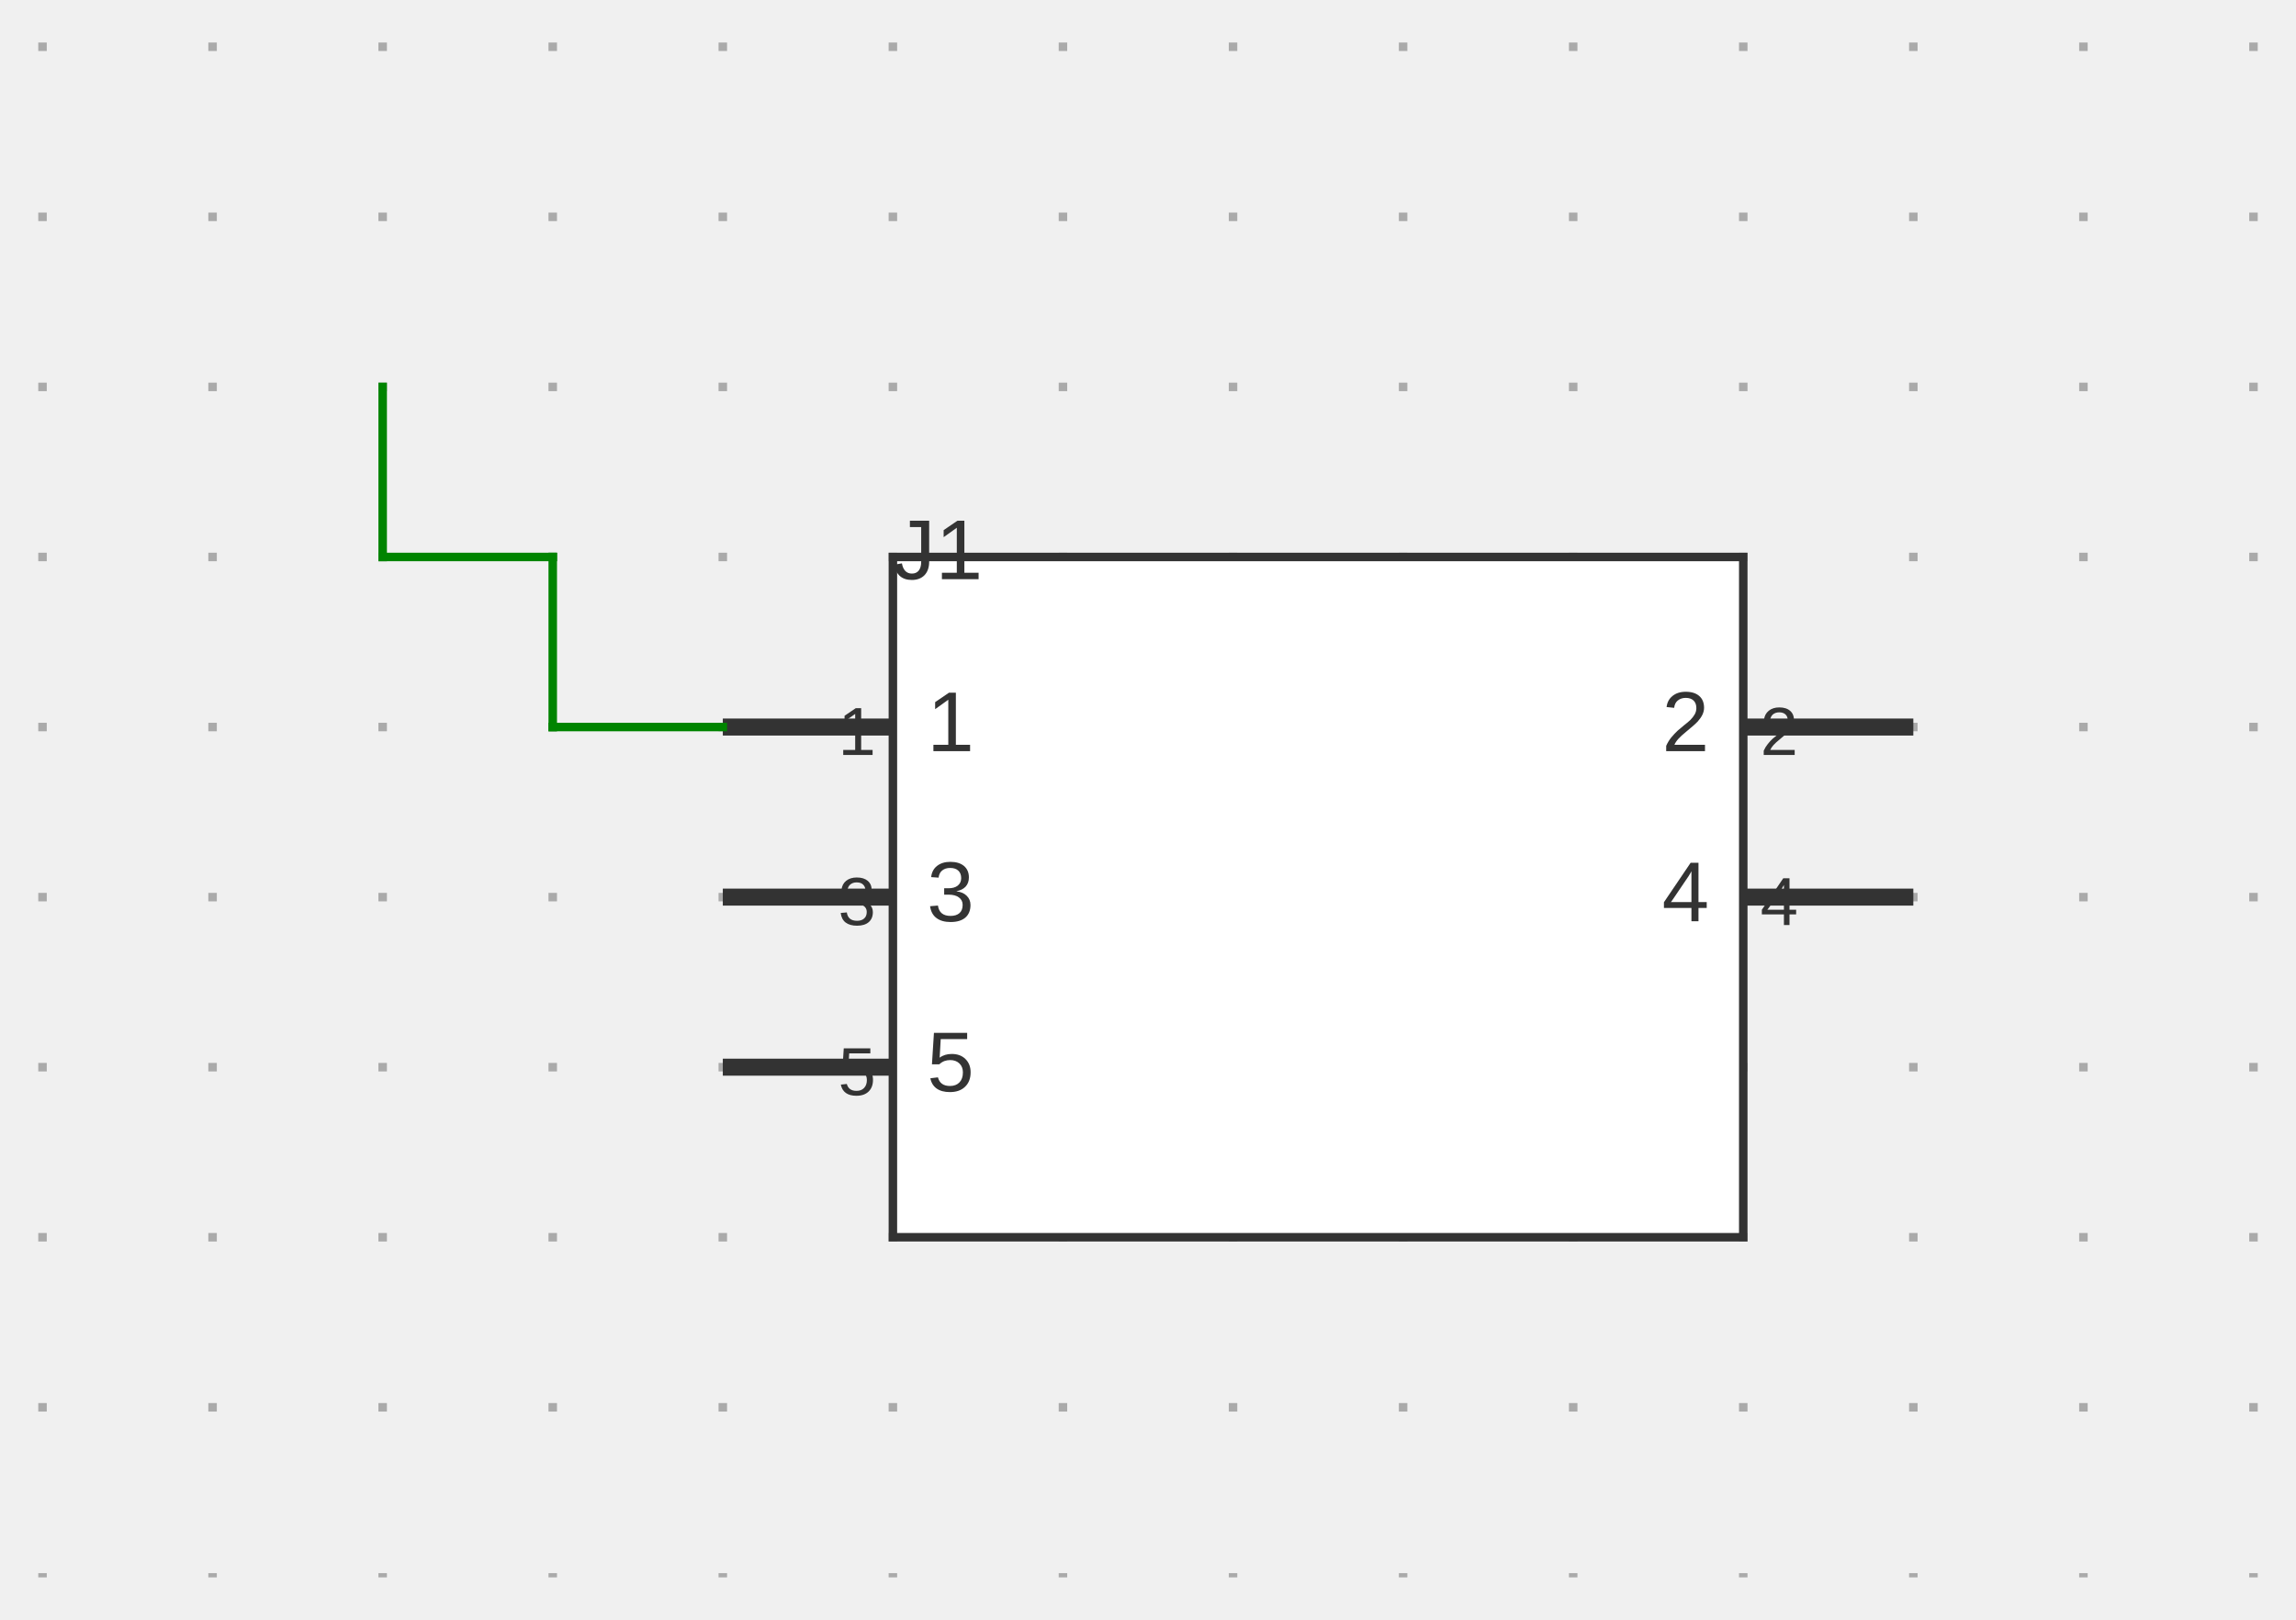
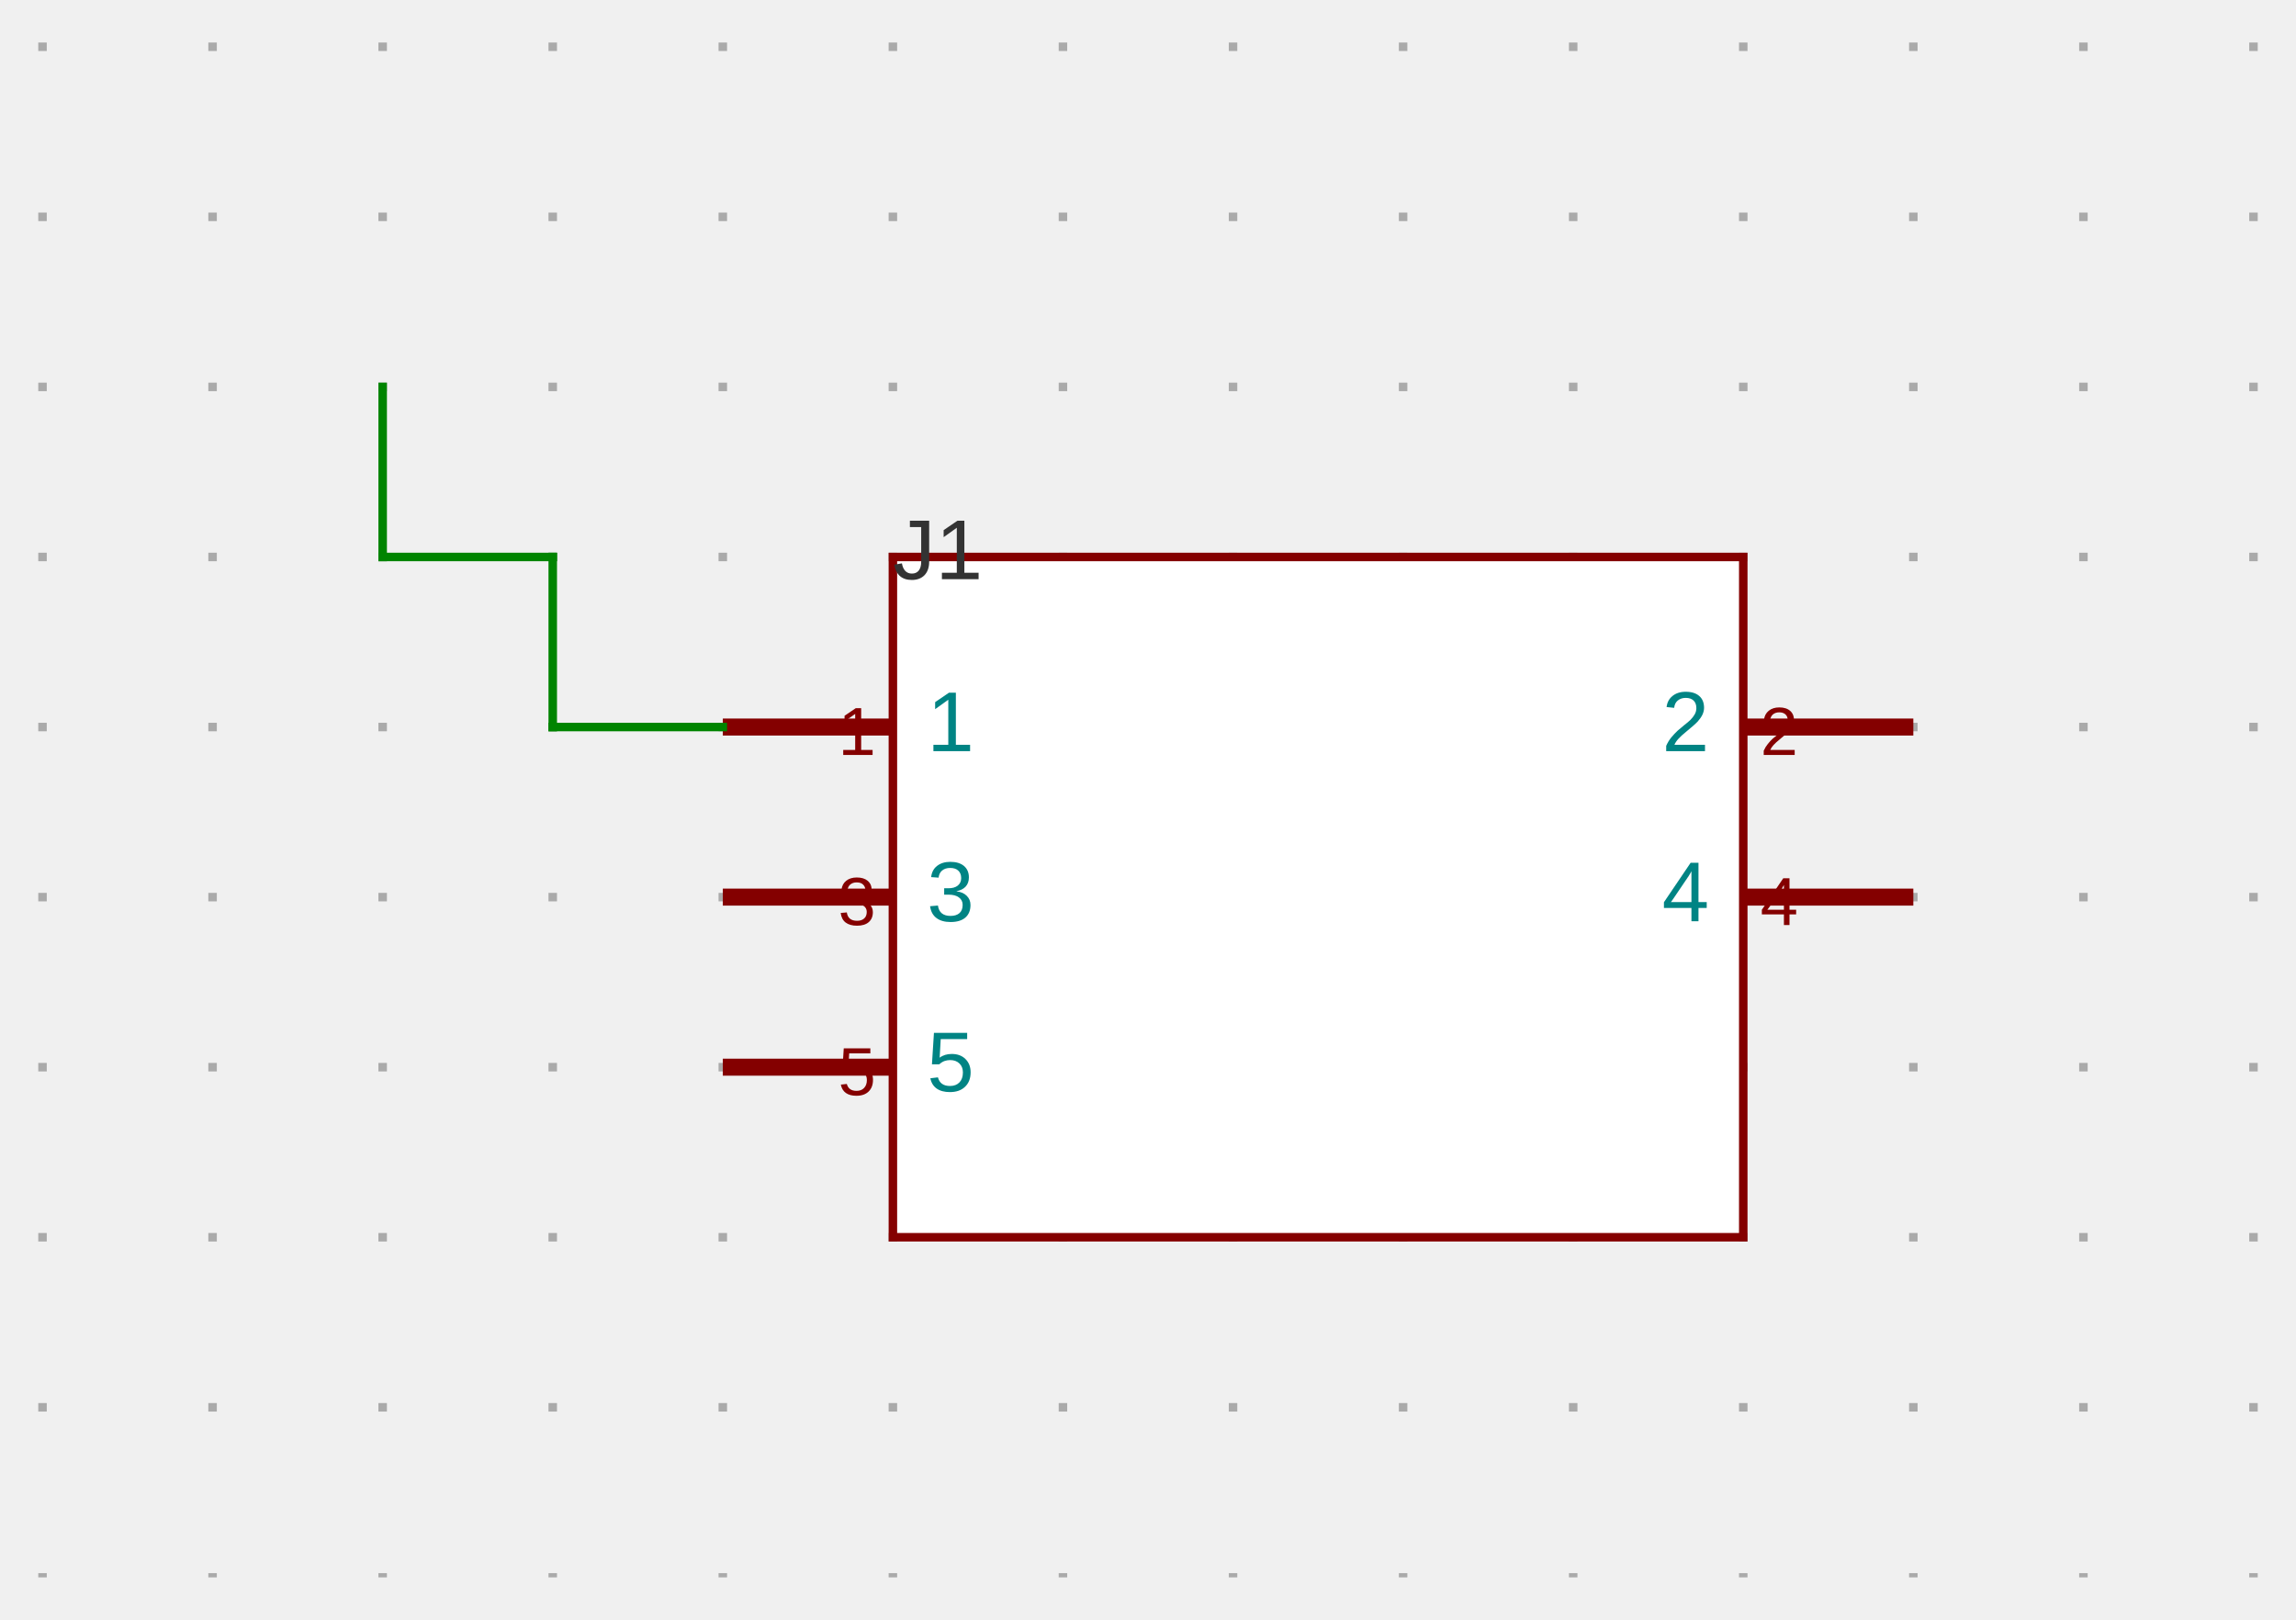
<svg xmlns="http://www.w3.org/2000/svg" xmlns:ns1="http://svgjs.dev/svgjs" version="1.1" width="270" height="190.5" viewBox="-25 -25.5 270 190.5">
  <g transform="matrix(1,0,0,1,0,0)">
    <path d="M -20 -20.5 L -20 160 M 0 -20.5 L 0 160 M 20 -20.5 L 20 160 M 40 -20.5 L 40 160 M 60 -20.5 L 60 160 M 80 -20.5 L 80 160 M 100 -20.5 L 100 160 M 120 -20.5 L 120 160 M 140 -20.5 L 140 160 M 160 -20.5 L 160 160 M 180 -20.5 L 180 160 M 200 -20.5 L 200 160 M 220 -20.5 L 220 160 M 240 -20.5 L 240 160" fill="none" stroke-dasharray="1,19" stroke-width="1" stroke="#aaaaaa" />
  </g>
  <g transform="matrix(1,0,0,1,20,20)">
    <g>
-       <path d="M 0 0 L 0 0" stroke-width="2" stroke="#333333" />
+       <path d="M 0 0 L 0 0" stroke-width="2" />
    </g>
  </g>
  <g transform="matrix(1,0,0,1,130,80)">
    <g>
-       <path d="M -50 -40 L 50 -40 L 50 40 L -50 40 Z" stroke-width="1" stroke="#333333" fill="#ffffff" />
-       <path d="M -70 -20 L -50 -20 M -70 0 L -50 0 M -70 20 L -50 20 M 70 -20 L 50 -20 M 70 0 L 50 0" stroke-width="2" stroke="#333333" />
+       <path d="M -50 -40 L 50 -40 L 50 40 L -50 40 Z" stroke-width="1" stroke="#840000" fill="#ffffff" />
+       <path d="M -70 -20 L -50 -20" stroke-width="2" stroke="#840000" />
+       <path d="M -70 0 L -50 0" stroke-width="2" stroke="#840000" />
+       <path d="M -70 20 L -50 20" stroke-width="2" stroke="#840000" />
+       <path d="M 70 -20 L 50 -20" stroke-width="2" stroke="#840000" />
+       <path d="M 70 0 L 50 0" stroke-width="2" stroke="#840000" />
      <g transform="matrix(1,0,0,1,-46,-20)">
-         <text fill="#333333" font-family="Open Sans-Regular, Arial" font-size="10" text-anchor="start" dominant-baseline="middle" font-weight="regular" transform="matrix(1,0,0,1,0,0)" ns1:data="{&quot;leading&quot;:&quot;1.3&quot;}">
+         <text fill="#008484" font-family="Open Sans-Regular, Arial" font-size="10" text-anchor="start" dominant-baseline="middle" font-weight="regular" transform="matrix(1,0,0,1,0,0)" ns1:data="{&quot;leading&quot;:&quot;1.3&quot;}">
          <tspan dy="0" x="0" ns1:data="{&quot;newLined&quot;:true}">1</tspan>
        </text>
      </g>
      <g transform="matrix(1,0,0,1,-52,-22)">
-         <text fill="#333333" font-family="Open Sans-Regular, Arial" font-size="8" text-anchor="end" dominant-baseline="text-top" font-weight="regular" transform="matrix(1,0,0,1,0,0)" ns1:data="{&quot;leading&quot;:&quot;1.3&quot;}">
+         <text fill="#840000" font-family="Open Sans-Regular, Arial" font-size="8" text-anchor="end" dominant-baseline="text-top" font-weight="regular" transform="matrix(1,0,0,1,0,0)" ns1:data="{&quot;leading&quot;:&quot;1.3&quot;}">
          <tspan dy="0" x="0" ns1:data="{&quot;newLined&quot;:true}">1</tspan>
        </text>
      </g>
      <g transform="matrix(1,0,0,1,-46,0)">
-         <text fill="#333333" font-family="Open Sans-Regular, Arial" font-size="10" text-anchor="start" dominant-baseline="middle" font-weight="regular" transform="matrix(1,0,0,1,0,0)" ns1:data="{&quot;leading&quot;:&quot;1.3&quot;}">
+         <text fill="#008484" font-family="Open Sans-Regular, Arial" font-size="10" text-anchor="start" dominant-baseline="middle" font-weight="regular" transform="matrix(1,0,0,1,0,0)" ns1:data="{&quot;leading&quot;:&quot;1.3&quot;}">
          <tspan dy="0" x="0" ns1:data="{&quot;newLined&quot;:true}">3</tspan>
        </text>
      </g>
      <g transform="matrix(1,0,0,1,-52,-2)">
-         <text fill="#333333" font-family="Open Sans-Regular, Arial" font-size="8" text-anchor="end" dominant-baseline="text-top" font-weight="regular" transform="matrix(1,0,0,1,0,0)" ns1:data="{&quot;leading&quot;:&quot;1.3&quot;}">
+         <text fill="#840000" font-family="Open Sans-Regular, Arial" font-size="8" text-anchor="end" dominant-baseline="text-top" font-weight="regular" transform="matrix(1,0,0,1,0,0)" ns1:data="{&quot;leading&quot;:&quot;1.3&quot;}">
          <tspan dy="0" x="0" ns1:data="{&quot;newLined&quot;:true}">3</tspan>
        </text>
      </g>
      <g transform="matrix(1,0,0,1,-46,20)">
-         <text fill="#333333" font-family="Open Sans-Regular, Arial" font-size="10" text-anchor="start" dominant-baseline="middle" font-weight="regular" transform="matrix(1,0,0,1,0,0)" ns1:data="{&quot;leading&quot;:&quot;1.3&quot;}">
+         <text fill="#008484" font-family="Open Sans-Regular, Arial" font-size="10" text-anchor="start" dominant-baseline="middle" font-weight="regular" transform="matrix(1,0,0,1,0,0)" ns1:data="{&quot;leading&quot;:&quot;1.3&quot;}">
          <tspan dy="0" x="0" ns1:data="{&quot;newLined&quot;:true}">5</tspan>
        </text>
      </g>
      <g transform="matrix(1,0,0,1,-52,18)">
-         <text fill="#333333" font-family="Open Sans-Regular, Arial" font-size="8" text-anchor="end" dominant-baseline="text-top" font-weight="regular" transform="matrix(1,0,0,1,0,0)" ns1:data="{&quot;leading&quot;:&quot;1.3&quot;}">
+         <text fill="#840000" font-family="Open Sans-Regular, Arial" font-size="8" text-anchor="end" dominant-baseline="text-top" font-weight="regular" transform="matrix(1,0,0,1,0,0)" ns1:data="{&quot;leading&quot;:&quot;1.3&quot;}">
          <tspan dy="0" x="0" ns1:data="{&quot;newLined&quot;:true}">5</tspan>
        </text>
      </g>
      <g transform="matrix(1,0,0,1,46,-20)">
-         <text fill="#333333" font-family="Open Sans-Regular, Arial" font-size="10" text-anchor="end" dominant-baseline="middle" font-weight="regular" transform="matrix(1,0,0,1,0,0)" ns1:data="{&quot;leading&quot;:&quot;1.3&quot;}">
+         <text fill="#008484" font-family="Open Sans-Regular, Arial" font-size="10" text-anchor="end" dominant-baseline="middle" font-weight="regular" transform="matrix(1,0,0,1,0,0)" ns1:data="{&quot;leading&quot;:&quot;1.3&quot;}">
          <tspan dy="0" x="0" ns1:data="{&quot;newLined&quot;:true}">2</tspan>
        </text>
      </g>
      <g transform="matrix(1,0,0,1,52,-22)">
-         <text fill="#333333" font-family="Open Sans-Regular, Arial" font-size="8" text-anchor="start" dominant-baseline="text-top" font-weight="regular" transform="matrix(1,0,0,1,0,0)" ns1:data="{&quot;leading&quot;:&quot;1.3&quot;}">
+         <text fill="#840000" font-family="Open Sans-Regular, Arial" font-size="8" text-anchor="start" dominant-baseline="text-top" font-weight="regular" transform="matrix(1,0,0,1,0,0)" ns1:data="{&quot;leading&quot;:&quot;1.3&quot;}">
          <tspan dy="0" x="0" ns1:data="{&quot;newLined&quot;:true}">2</tspan>
        </text>
      </g>
      <g transform="matrix(1,0,0,1,46,0)">
-         <text fill="#333333" font-family="Open Sans-Regular, Arial" font-size="10" text-anchor="end" dominant-baseline="middle" font-weight="regular" transform="matrix(1,0,0,1,0,0)" ns1:data="{&quot;leading&quot;:&quot;1.3&quot;}">
+         <text fill="#008484" font-family="Open Sans-Regular, Arial" font-size="10" text-anchor="end" dominant-baseline="middle" font-weight="regular" transform="matrix(1,0,0,1,0,0)" ns1:data="{&quot;leading&quot;:&quot;1.3&quot;}">
          <tspan dy="0" x="0" ns1:data="{&quot;newLined&quot;:true}">4</tspan>
        </text>
      </g>
      <g transform="matrix(1,0,0,1,52,-2)">
-         <text fill="#333333" font-family="Open Sans-Regular, Arial" font-size="8" text-anchor="start" dominant-baseline="text-top" font-weight="regular" transform="matrix(1,0,0,1,0,0)" ns1:data="{&quot;leading&quot;:&quot;1.3&quot;}">
+         <text fill="#840000" font-family="Open Sans-Regular, Arial" font-size="8" text-anchor="start" dominant-baseline="text-top" font-weight="regular" transform="matrix(1,0,0,1,0,0)" ns1:data="{&quot;leading&quot;:&quot;1.3&quot;}">
          <tspan dy="0" x="0" ns1:data="{&quot;newLined&quot;:true}">4</tspan>
        </text>
      </g>
      <g transform="matrix(1,0,0,1,-50,-44)">
        <text fill="#333333" font-family="Open Sans-Regular, Arial" font-size="10" text-anchor="start" dominant-baseline="text-top" font-weight="regular" transform="matrix(1,0,0,1,0,0)" ns1:data="{&quot;leading&quot;:&quot;1.3&quot;}">
          <tspan dy="0" x="0" ns1:data="{&quot;newLined&quot;:true}">J1</tspan>
        </text>
      </g>
    </g>
  </g>
  <g>
    <line x1="20" y1="20" x2="20" y2="40" stroke-linecap="square" stroke-width="1" stroke="#008400" fill="none" />
    <line x1="20" y1="40" x2="40" y2="40" stroke-linecap="square" stroke-width="1" stroke="#008400" fill="none" />
    <line x1="40" y1="40" x2="40" y2="60" stroke-linecap="square" stroke-width="1" stroke="#008400" fill="none" />
    <line x1="40" y1="60" x2="60" y2="60" stroke-linecap="square" stroke-width="1" stroke="#008400" fill="none" />
  </g>
  <g />
</svg>
